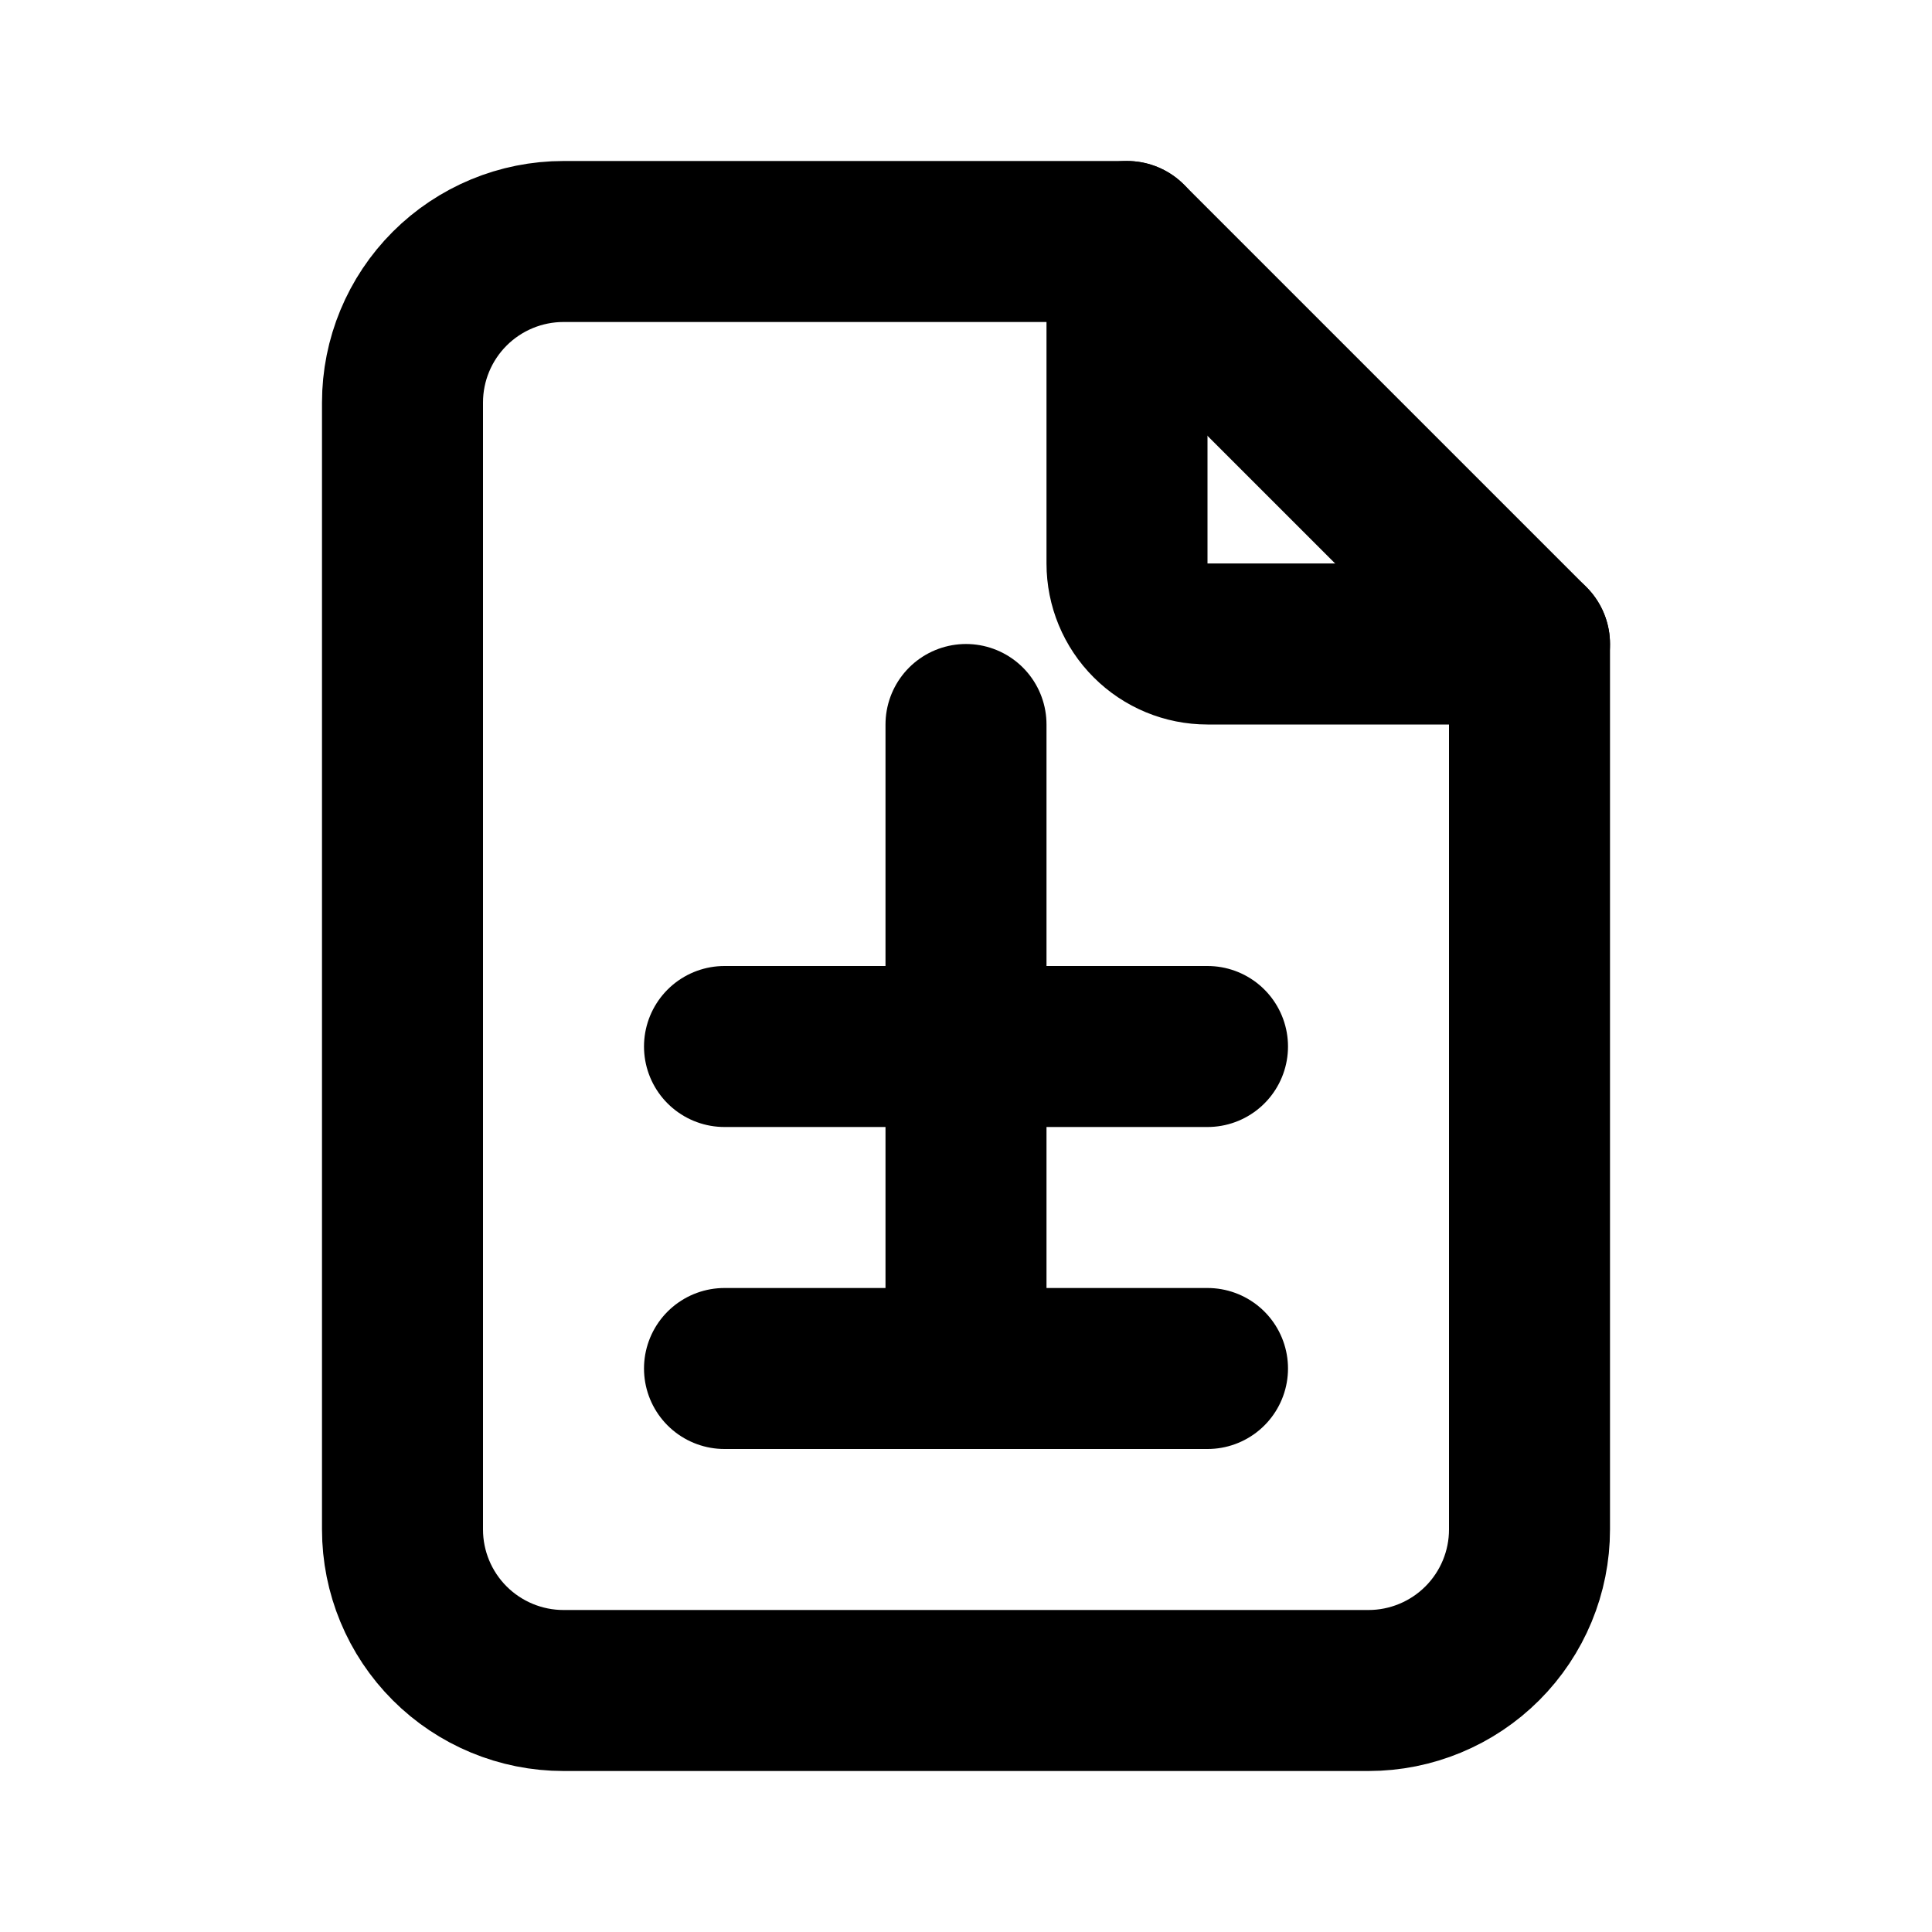
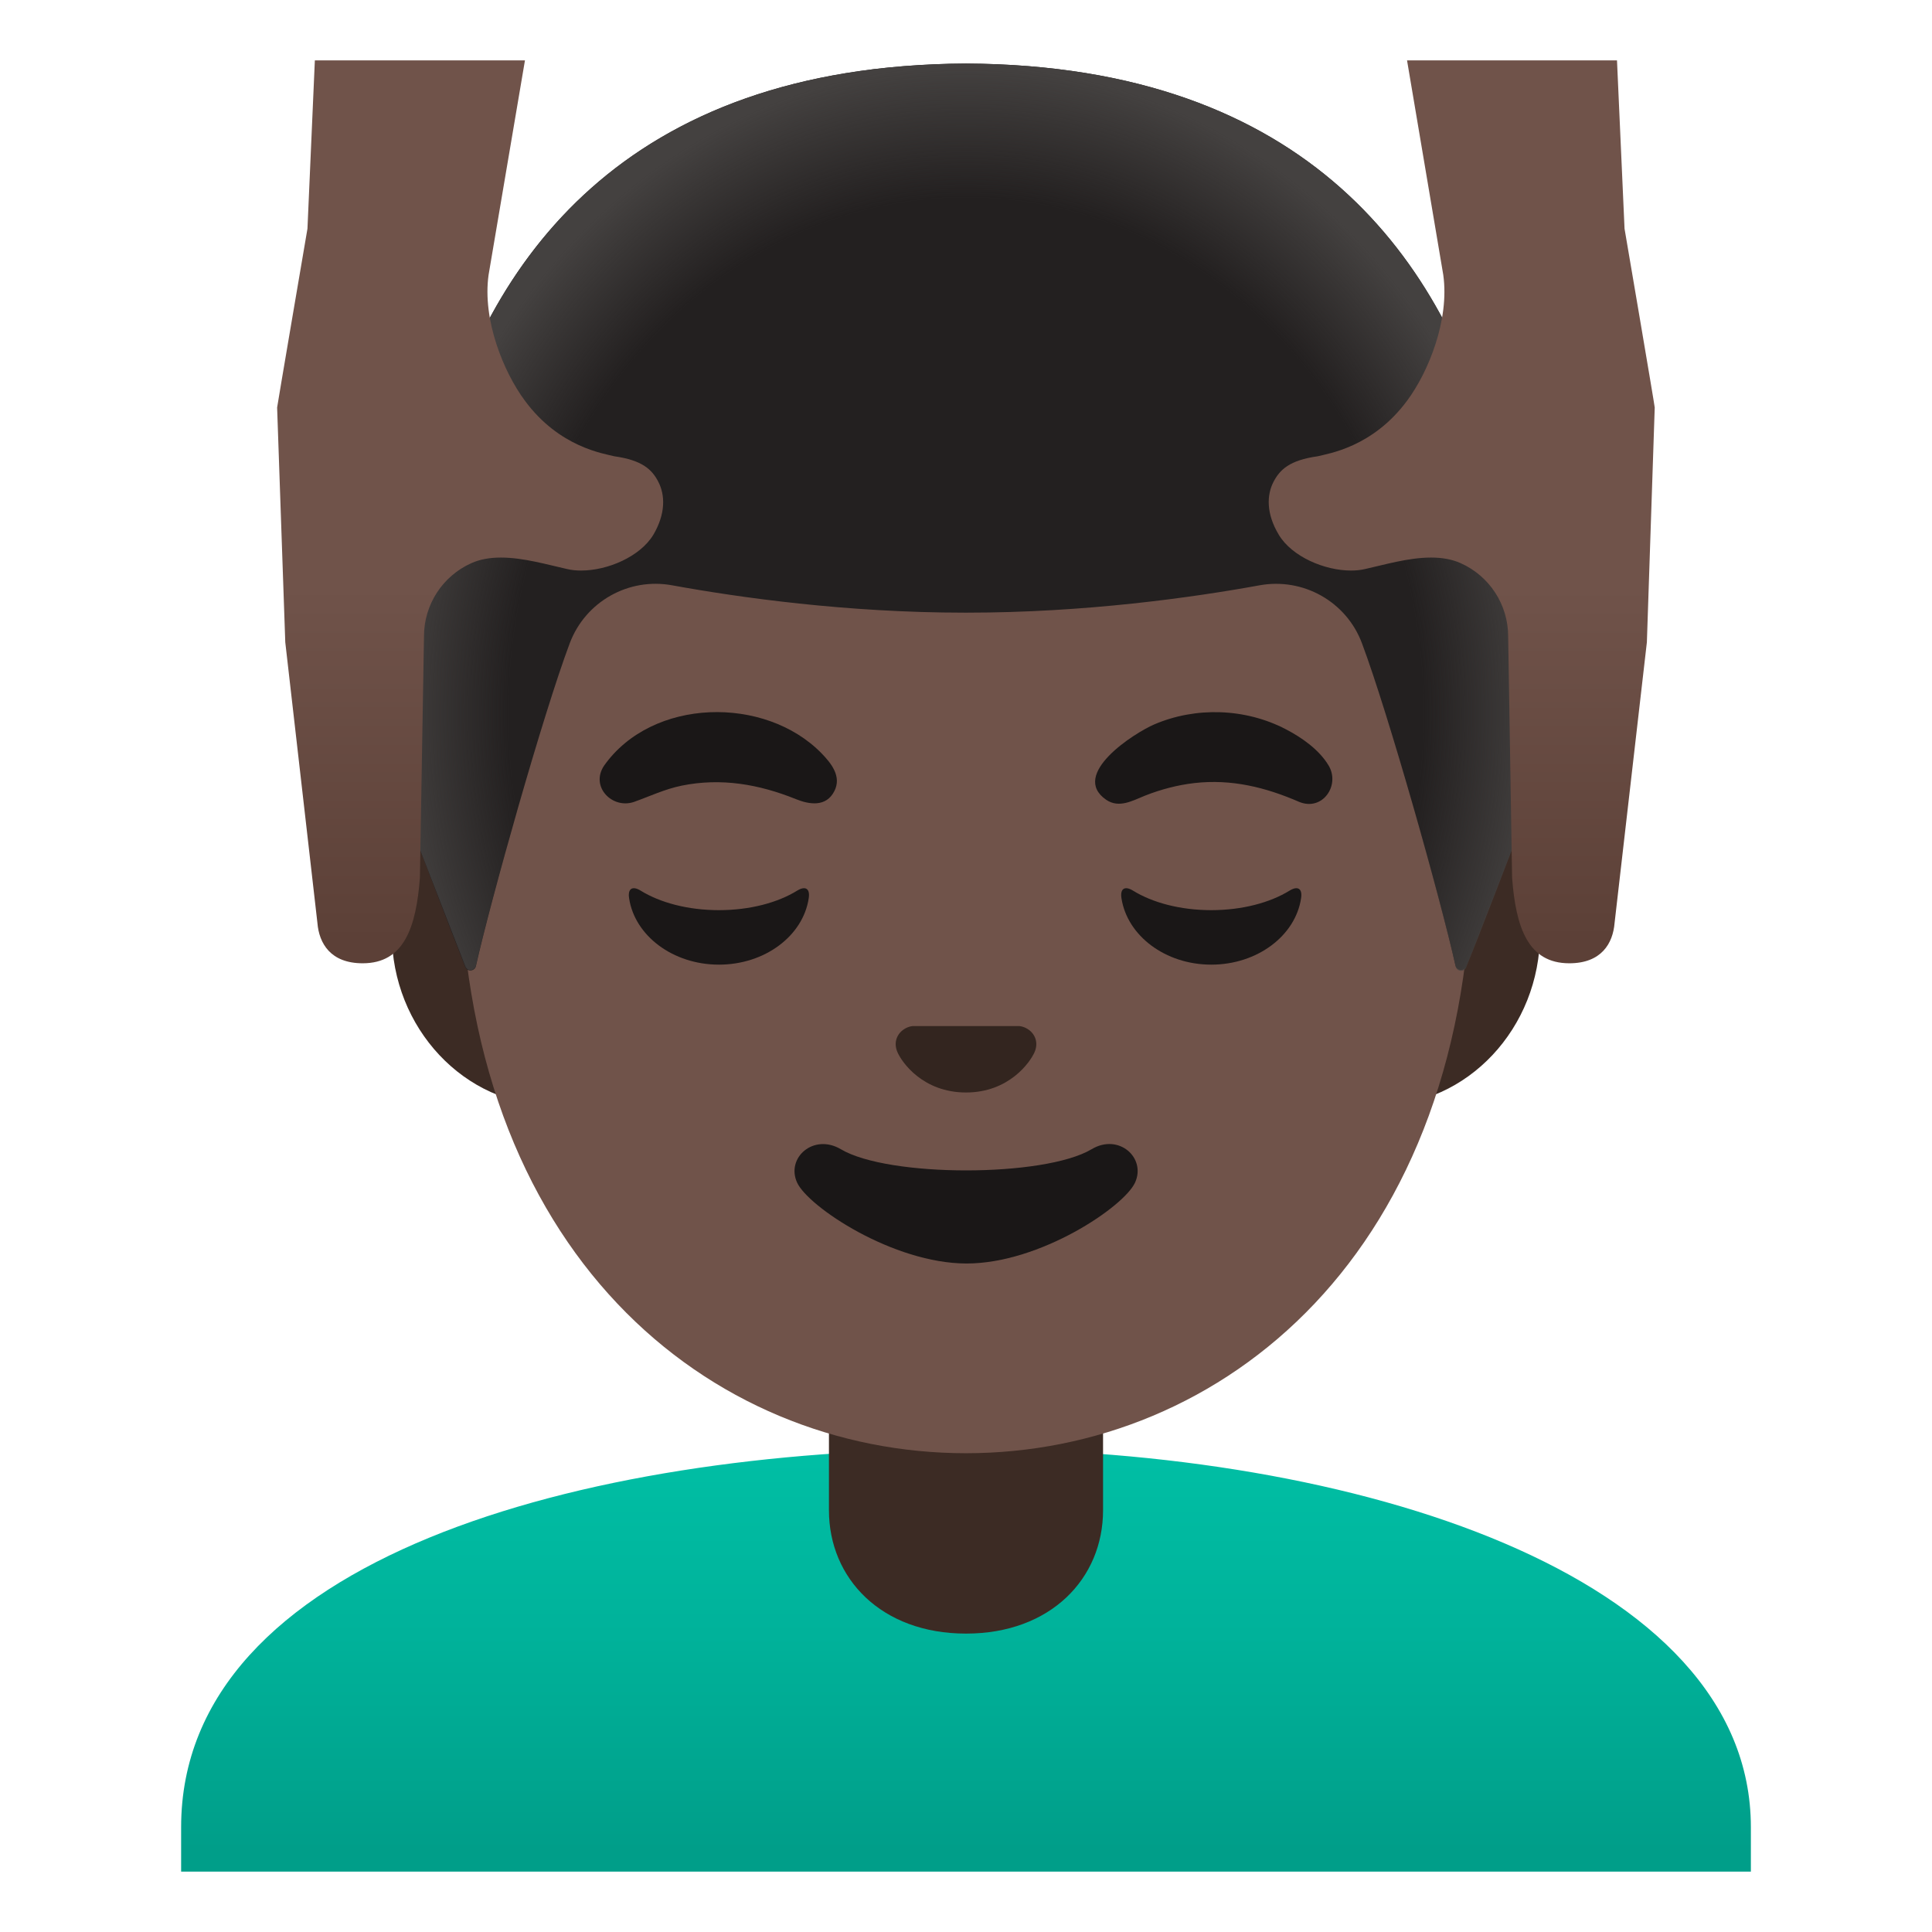
- <svg xmlns="http://www.w3.org/2000/svg" width="24" height="24" viewBox="0 0 24 24" fill="none">
-   <path d="M14 3V7C14 7.265 14.105 7.52 14.293 7.707C14.48 7.895 14.735 8 15 8H19" stroke="currentColor" stroke-width="2" stroke-linecap="round" stroke-linejoin="round" />
-   <path d="M17 21H7C6.47 21 5.961 20.789 5.586 20.414C5.211 20.039 5 19.53 5 19V5C5 4.47 5.211 3.961 5.586 3.586C5.961 3.211 6.47 3 7 3H14L19 8V19C19 19.53 18.789 20.039 18.414 20.414C18.039 20.789 17.53 21 17 21Z" stroke="currentColor" stroke-width="2" stroke-linecap="round" stroke-linejoin="round" />
-   <path d="M9 17H15" stroke="currentColor" stroke-width="2" stroke-linecap="round" stroke-linejoin="round" />
-   <path d="M9 13H15" stroke="currentColor" stroke-width="2" stroke-linecap="round" stroke-linejoin="round" />
-   <path d="M12 9V17" stroke="currentColor" stroke-width="2" stroke-linecap="round" stroke-linejoin="round" />
+ <svg xmlns="http://www.w3.org/2000/svg" width="800px" height="800px" viewBox="0 0 128 128" aria-hidden="true" role="img" class="iconify iconify--noto" preserveAspectRatio="xMidYMid meet">
+   <linearGradient id="IconifyId17ecdb2904d178eab11503" gradientUnits="userSpaceOnUse" x1="64" y1="32.226" x2="64" y2="5.434" gradientTransform="matrix(1 0 0 -1 0 128)">
+     <stop offset="0" stop-color="#00bfa5">
+ 
+ </stop>
+     <stop offset=".47" stop-color="#00b29a">
+ 
+ </stop>
+     <stop offset="1" stop-color="#009e89">
+ 
+ </stop>
+   </linearGradient>
+   <path d="M64.13 96H64c-25.49.03-52 7.28-52 25.06V124h104v-2.94C116 104.3 89.74 96 64.13 96z" fill="url(#IconifyId17ecdb2904d178eab11503)">
+ 
+ </path>
+   <path d="M91.33 50.43H36.67c-5.89 0-10.71 5.14-10.71 11.41s4.82 11.41 10.71 11.41h54.65c5.89 0 10.71-5.14 10.71-11.41s-4.81-11.41-10.7-11.41z" fill="#3c2b24">
+ 
+ </path>
+   <path d="M54.92 90.08v9.98c0 4.51 3.46 8.17 9.08 8.17s9.08-3.66 9.08-8.17v-9.98H54.92z" fill="#3c2b24">
+ 
+ </path>
+   <path d="M64 11.07c-17.4 0-33.52 18.61-33.52 45.4c0 26.64 16.61 39.81 33.52 39.81S97.52 83.1 97.52 56.46c0-26.78-16.12-45.39-33.52-45.39z" fill="#70534a">
+ 
+ </path>
+   <path d="M72.32 76.14c-3.15 1.87-13.47 1.87-16.61 0c-1.81-1.07-3.65.57-2.9 2.21c.74 1.61 6.37 5.36 11.23 5.36s10.42-3.75 11.16-5.36c.75-1.64-1.08-3.29-2.88-2.21z" fill="#1a1717">
+ 
+ </path>
+   <path d="M67.86 68.06c-.11-.04-.21-.07-.32-.08h-7.08c-.11.01-.22.04-.32.08c-.64.26-.99.92-.69 1.63c.3.71 1.71 2.69 4.55 2.69s4.25-1.99 4.55-2.69c.3-.71-.05-1.37-.69-1.63z" fill="#33251f">
+ 
+ </path>
+   <g fill="#1a1717">
+     <path d="M47.63 60.3c-2.06 0-3.9-.5-5.18-1.29c-.55-.34-.87-.14-.77.5c.37 2.48 2.9 4.4 5.95 4.4c3.06 0 5.58-1.92 5.95-4.4c.1-.64-.22-.84-.77-.5c-1.28.79-3.12 1.29-5.18 1.29z">
+ 
+ </path>
+     <path d="M80.25 60.3c-2.06 0-3.9-.5-5.18-1.29c-.55-.34-.87-.14-.77.5c.38 2.48 2.9 4.4 5.95 4.4s5.58-1.92 5.95-4.4c.1-.64-.22-.84-.77-.5c-1.28.79-3.13 1.29-5.18 1.29z">
+ 
+ </path>
+   </g>
+   <g fill="#1a1717">
+     <path d="M40.02 50.73c3.18-4.51 10.66-4.66 14.41-.82c.65.67 1.34 1.53.85 2.5c-.54 1.07-1.65.9-2.56.53c-2.43-.98-4.94-1.42-7.55-.89c-1.13.23-2.1.7-3.17 1.08c-1.44.49-2.91-1.01-1.98-2.4z">
+ 
+ </path>
+     <path d="M86.08 53.13c-2.23-.97-4.49-1.53-6.95-1.25c-1.12.13-2.22.42-3.26.83c-.83.33-1.72.86-2.58.28c-2.45-1.69 1.89-4.44 3.17-4.99c2.76-1.19 6.05-1.08 8.72.31c1.06.55 2.21 1.35 2.84 2.4c.79 1.31-.39 3.05-1.94 2.42z">
+ 
+ </path>
+   </g>
+   <path d="M64.02 4.21h-.04c-45.43.25-36.13 52.14-36.13 52.14s2.04 5.35 2.97 7.71c.13.34.63.3.71-.05c.97-4.34 4.46-16.73 6.22-21.4a6.075 6.075 0 0 1 6.79-3.83c4.45.81 11.55 1.81 19.37 1.81h.16c7.82 0 14.92-1 19.37-1.81c2.9-.53 5.76 1.08 6.79 3.83c1.75 4.66 5.22 16.96 6.2 21.36c.08.36.58.39.71.05l2.98-7.67c.03 0 9.34-51.89-36.1-52.14z" fill="#232020">
+ 
+ </path>
+   <radialGradient id="IconifyId17ecdb2904d178eab11504" cx="64.001" cy="80.718" r="38.092" gradientTransform="matrix(1 0 0 -1.1282 0 138.347)" gradientUnits="userSpaceOnUse">
+     <stop offset=".794" stop-color="#444140" stop-opacity="0">
+ 
+ </stop>
+     <stop offset="1" stop-color="#444140">
+ 
+ </stop>
+   </radialGradient>
+   <path d="M100.15 56.35s9.31-51.9-36.13-52.14h-.04c-.71 0-1.4.02-2.08.05c-1.35.06-2.66.16-3.92.31h-.04c-.09.01-.17.03-.26.04c-38.24 4.82-29.83 51.74-29.83 51.74l2.98 7.68c.13.34.62.31.7-.05c.98-4.38 4.46-16.71 6.22-21.37a6.075 6.075 0 0 1 6.79-3.83c4.45.81 11.55 1.81 19.37 1.81h.16c7.82 0 14.92-1 19.37-1.81c2.9-.53 5.76 1.08 6.79 3.83c1.76 4.68 5.25 17.1 6.21 21.42c.08.36.57.39.7.05c.96-2.36 3.01-7.73 3.01-7.73z" fill="url(#IconifyId17ecdb2904d178eab11504)">
+ 
+ </path>
+   <g>
+     <linearGradient id="IconifyId17ecdb2904d178eab11505" gradientUnits="userSpaceOnUse" x1="31.152" y1="124.3" x2="31.152" y2="65.662" gradientTransform="matrix(1 0 0 -1 0 128)">
+       <stop offset=".599" stop-color="#70534a">
+ 
+ </stop>
+       <stop offset="1" stop-color="#5c4037">
+ 
+ </stop>
+     </linearGradient>
+     <path d="M43.28 35.44c-.88 1.44-3.02 2.36-4.78 2.36c-.33 0-.64-.03-.93-.1c-1.27-.28-2.88-.76-4.38-.76c-.69 0-1.36.1-1.96.37a5.303 5.303 0 0 0-3.14 4.85l-.27 15.99c-.25 3.31-1.06 5.67-3.79 5.67c-2.13 0-2.89-1.32-3-2.67l-2.13-18.6L18.36 27c0-.07 2.01-11.85 2.01-11.85L20.86 4h13.92l-2.41 14.21c-.42 2.98.99 6.43 2.4 8.33c2.29 3.11 5.25 3.51 5.93 3.69c1.86.26 2.51.89 2.92 1.7c.44.85.5 2.09-.34 3.51z" fill="url(#IconifyId17ecdb2904d178eab11505)">
+ 
+ </path>
+   </g>
+   <g>
+     <linearGradient id="IconifyId17ecdb2904d178eab11506" gradientUnits="userSpaceOnUse" x1="96.843" y1="124.163" x2="96.843" y2="65.698" gradientTransform="matrix(1 0 0 -1 0 128)">
+       <stop offset=".599" stop-color="#70534a">
+ 
+ </stop>
+       <stop offset="1" stop-color="#5c4037">
+ 
+ </stop>
+     </linearGradient>
+     <path d="M109.63 27l-.52 15.55l-2.14 18.6c-.11 1.35-.87 2.67-3 2.67c-2.73 0-3.54-2.36-3.79-5.67l-.26-15.99c0-2.1-1.24-4-3.15-4.85c-.6-.27-1.27-.37-1.96-.37c-1.5 0-3.1.48-4.37.76c-.29.07-.61.1-.93.1c-1.76 0-3.91-.92-4.78-2.36c-.86-1.42-.8-2.66-.36-3.51c.42-.81 1.06-1.44 2.93-1.7c.68-.18 3.63-.58 5.93-3.69c1.41-1.9 2.81-5.35 2.39-8.33L93.22 4h13.91l.5 11.15s2 11.72 2 11.85z" fill="url(#IconifyId17ecdb2904d178eab11506)">
+ 
+ </path>
+   </g>
</svg>
